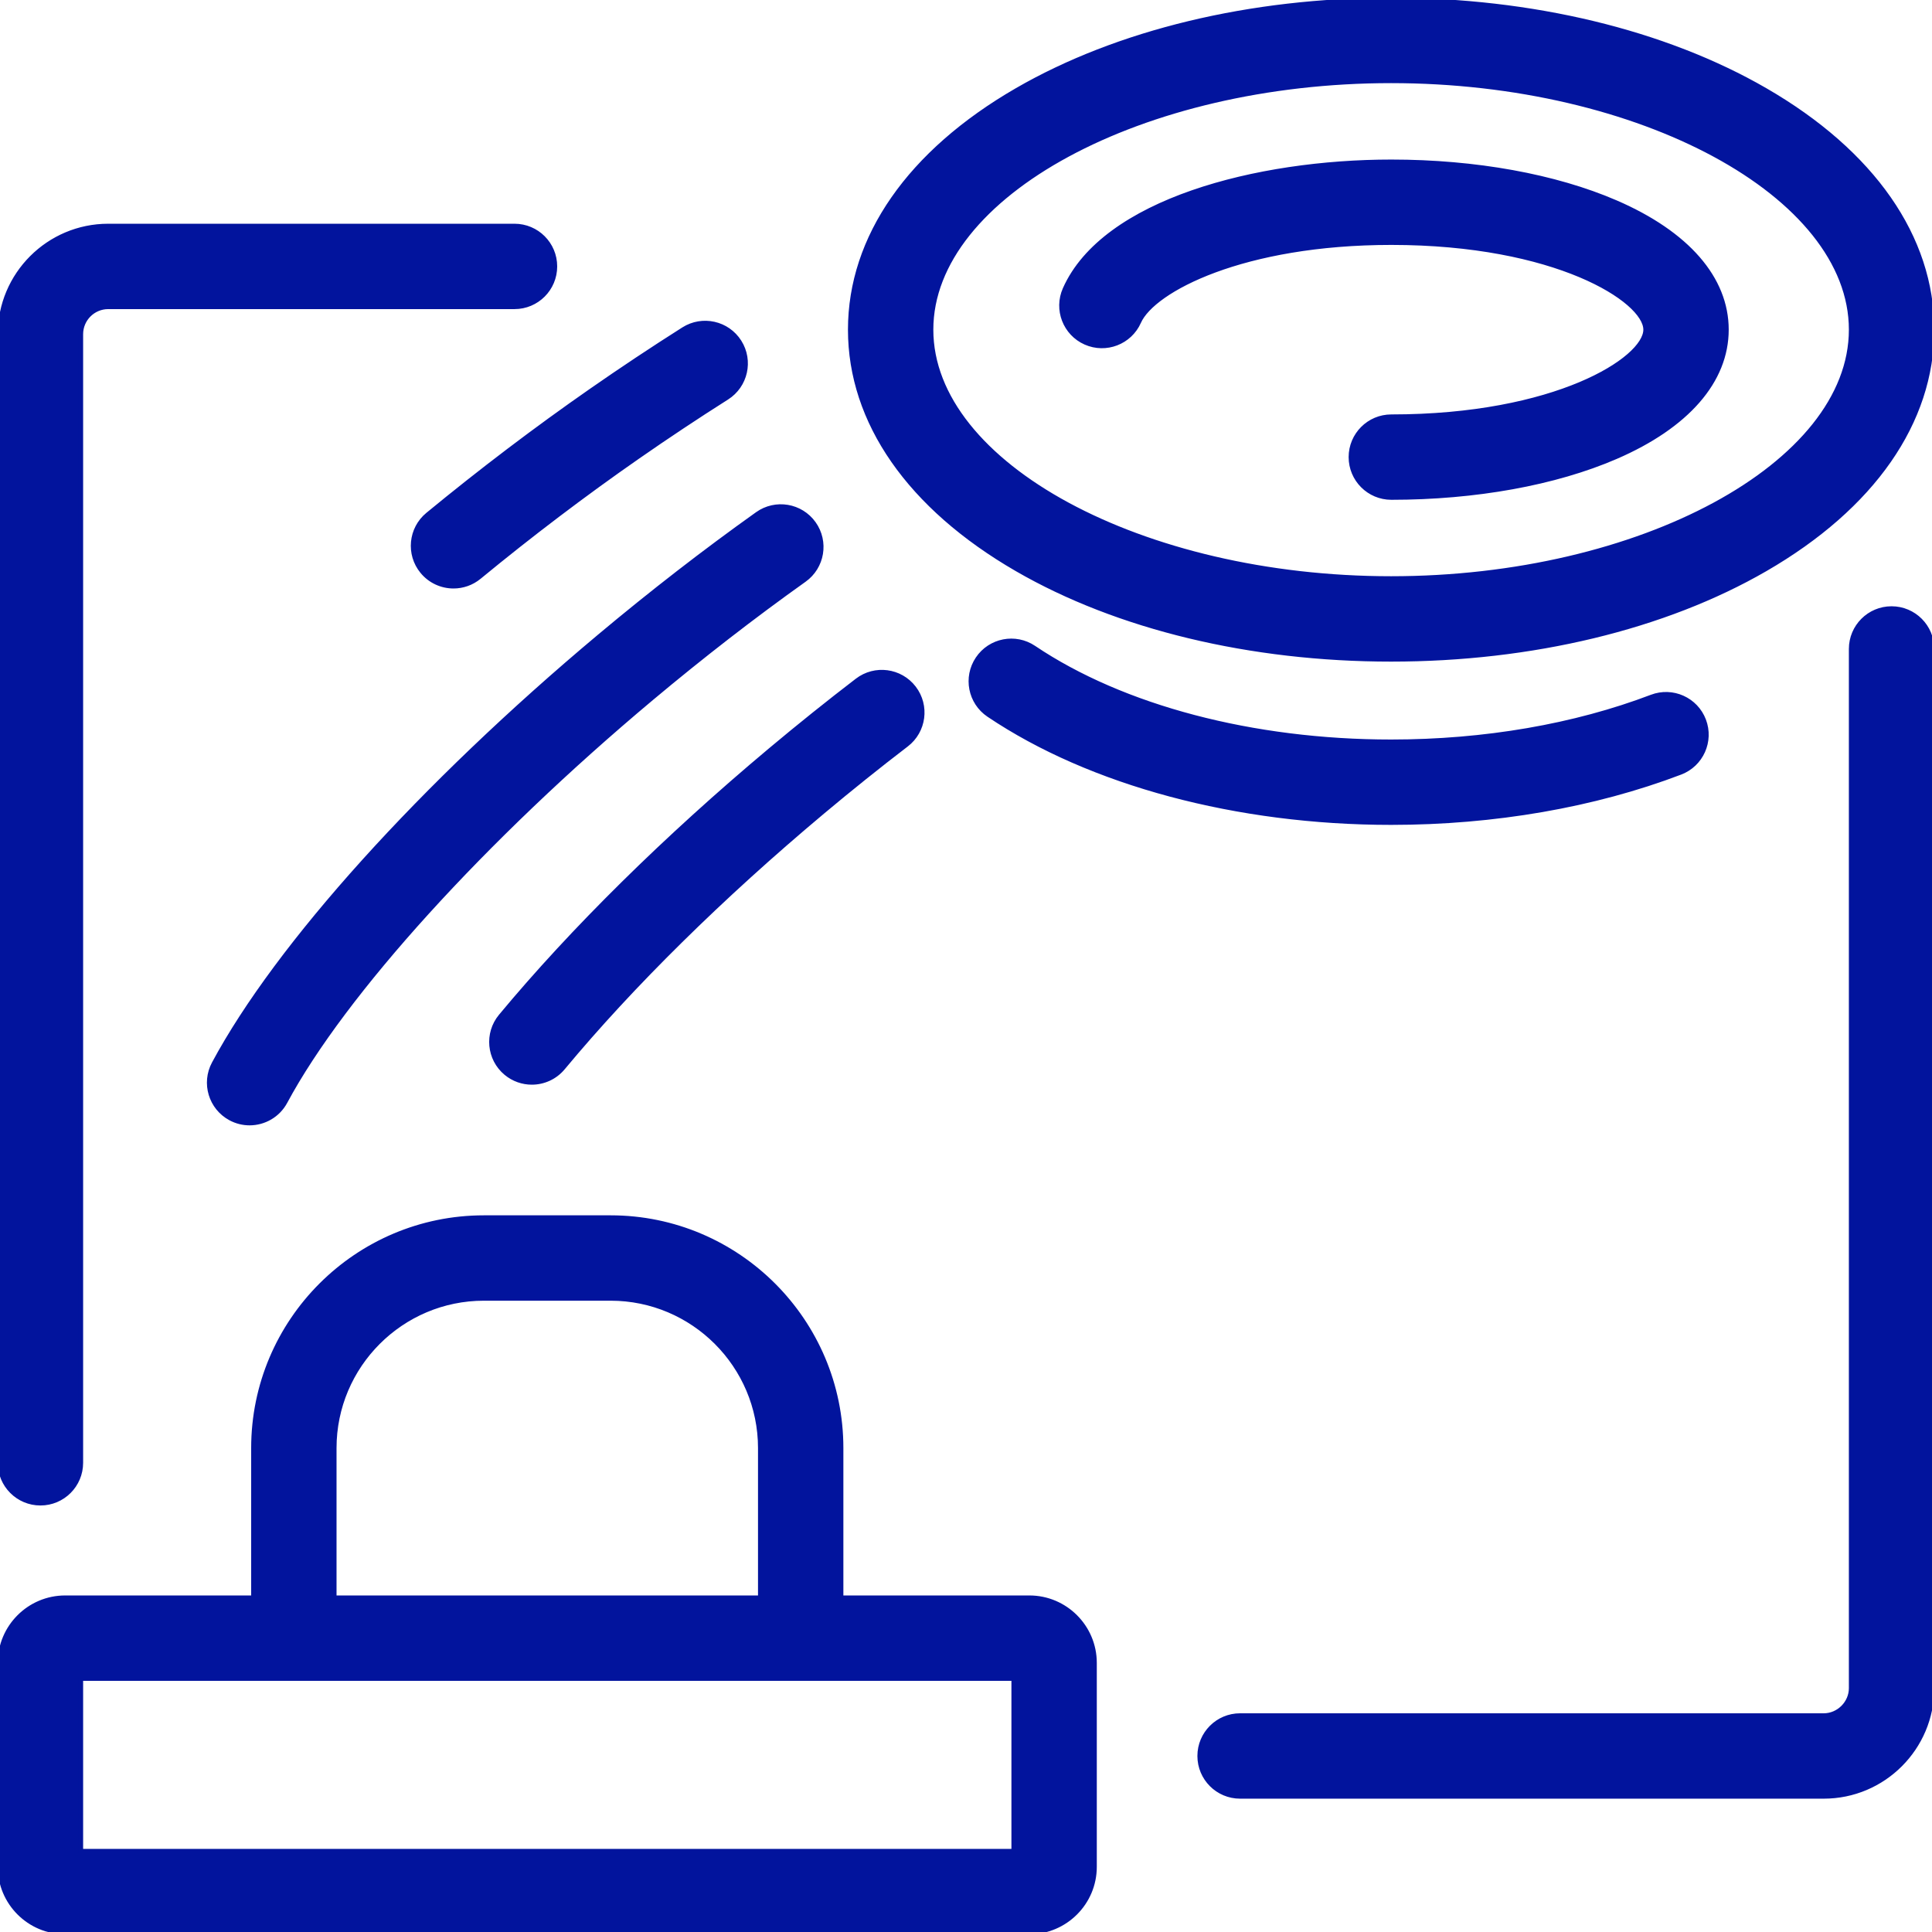
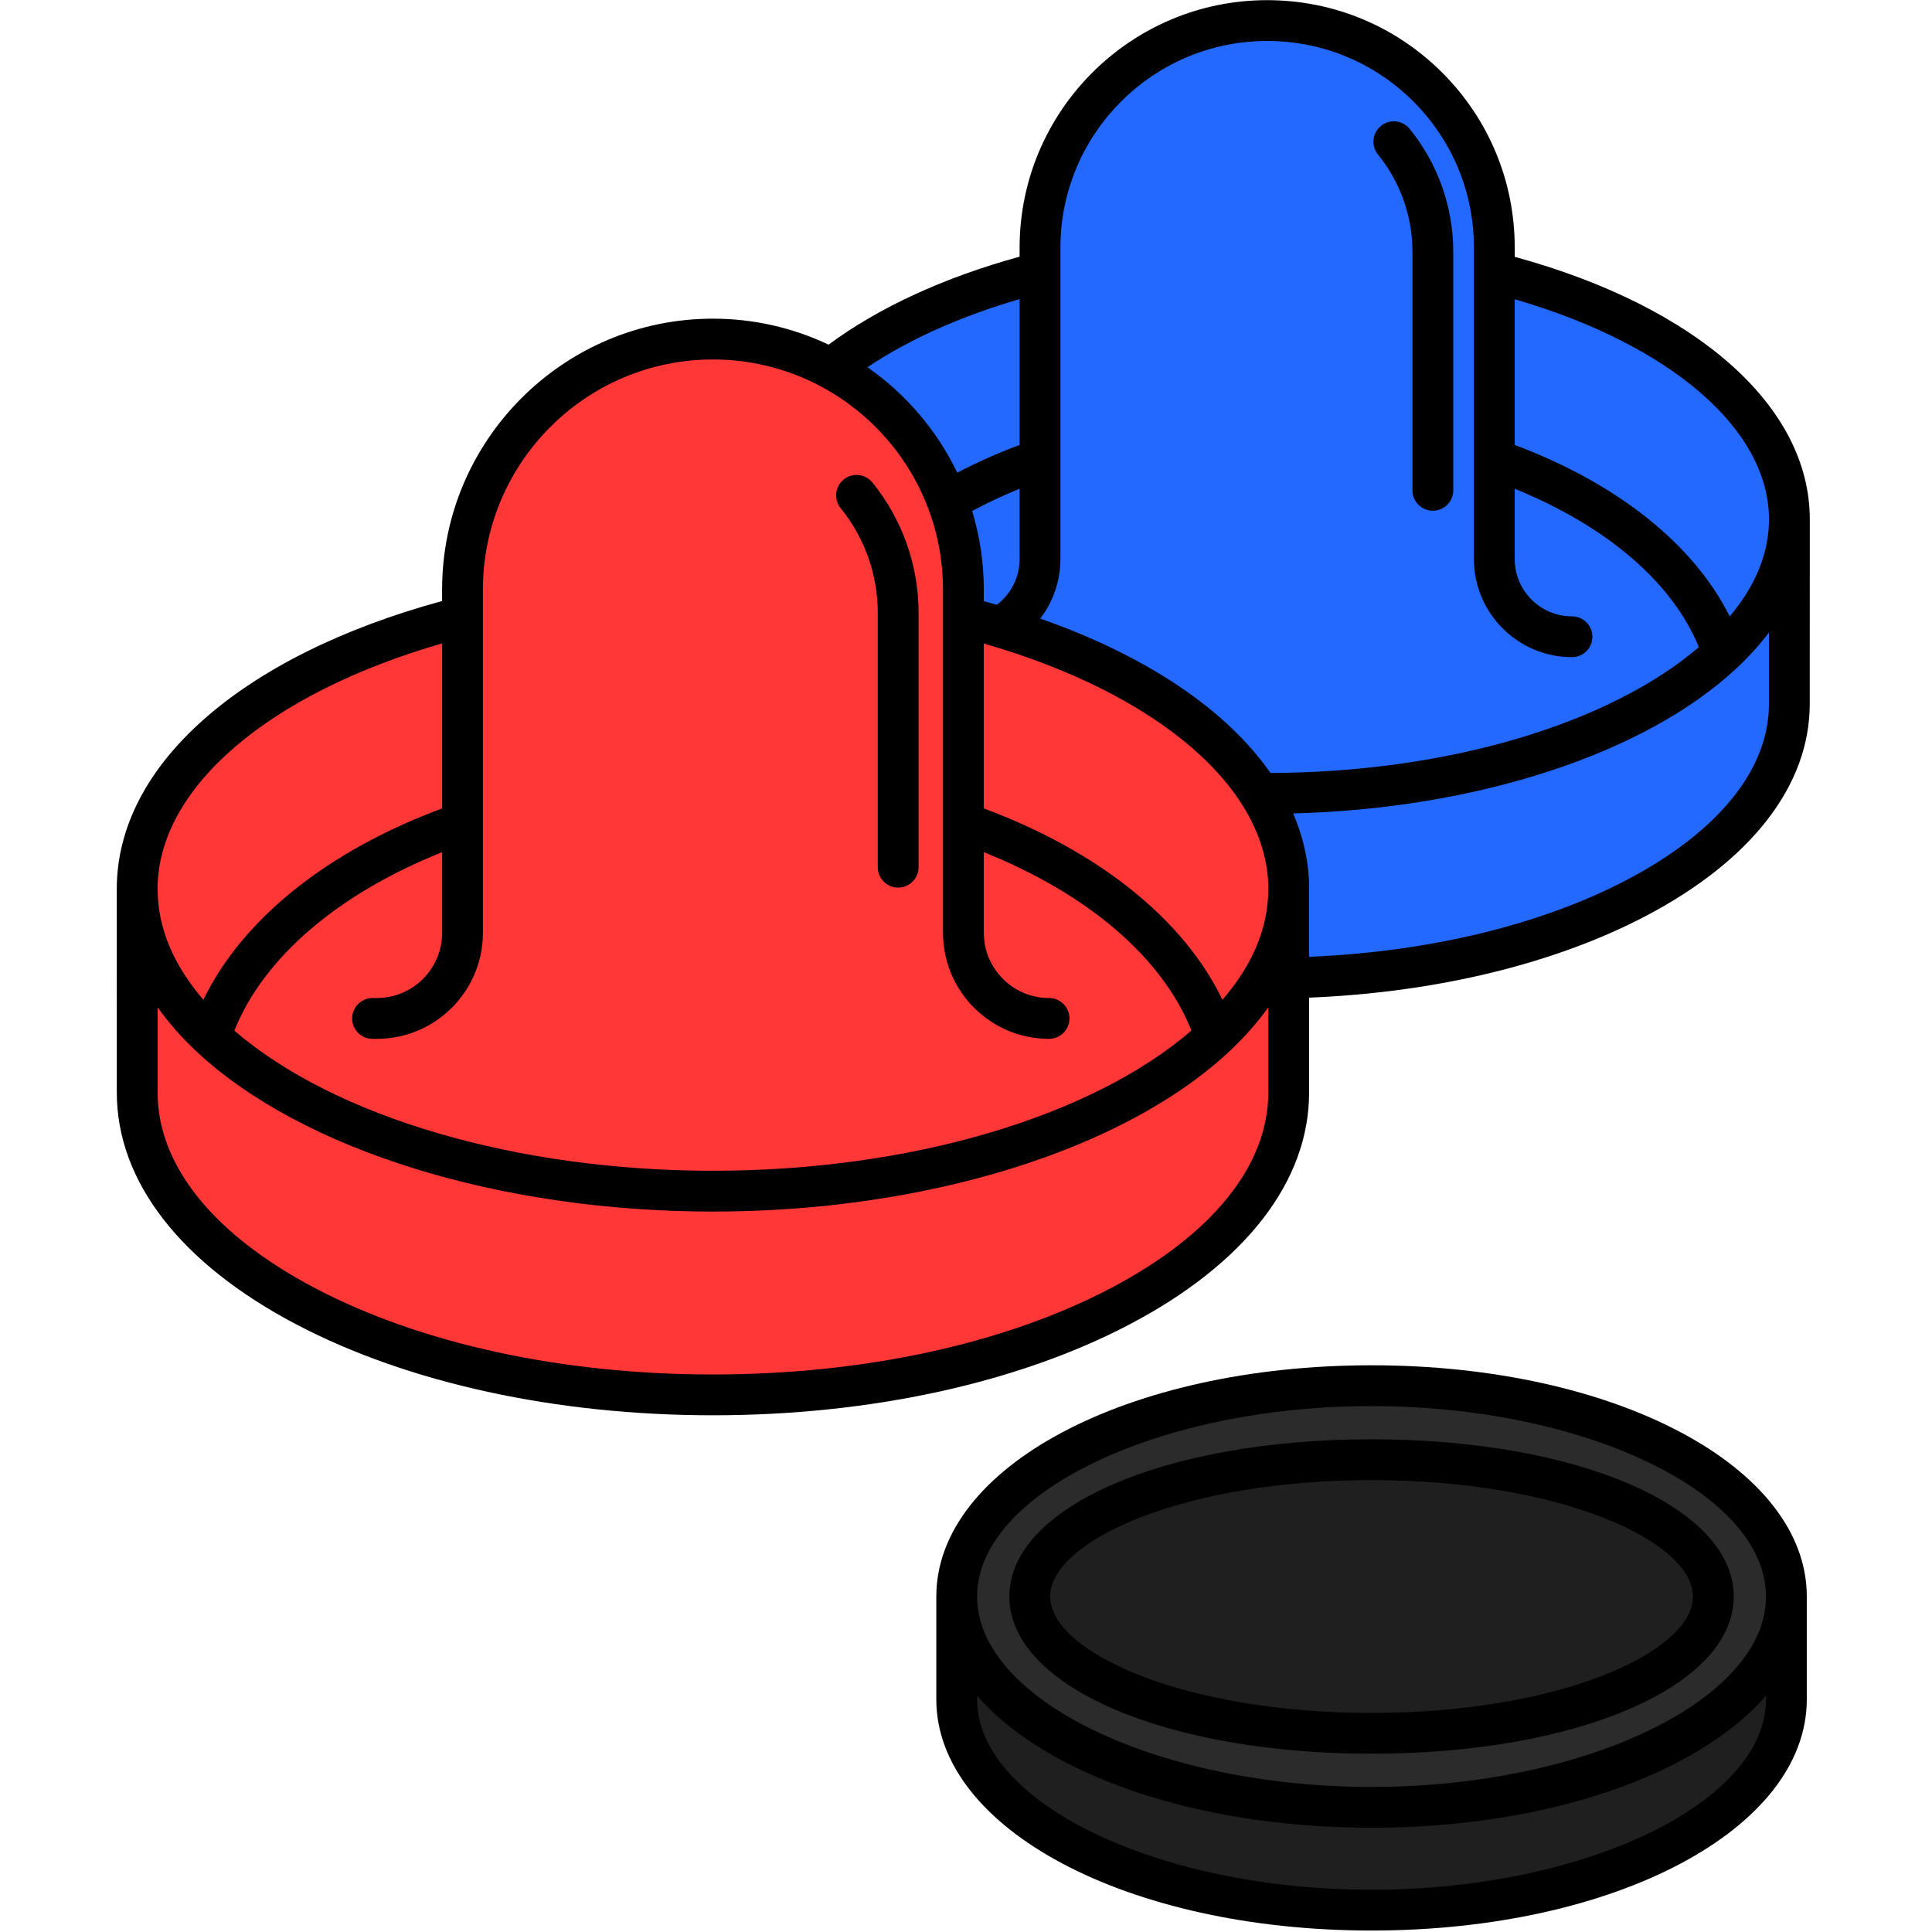
- <svg xmlns="http://www.w3.org/2000/svg" fill="#02149d" height="800px" width="800px" version="1.1" id="Capa_1" viewBox="0 0 429.986 429.986" xml:space="preserve" stroke="#02149d">
-   <g id="SVGRepo_bgCarrier" stroke-width="0" />
-   <g id="SVGRepo_tracerCarrier" stroke-linecap="round" stroke-linejoin="round" />
-   <g id="SVGRepo_iconCarrier">
-     <path id="XMLID_158_" d="M379.198,160.309c1.769,4.646-0.564,9.845-5.209,11.613c-19.187,7.304-41.45,11.164-64.384,11.164 c-34.264,0-66.907-8.745-89.56-23.991c-4.124-2.776-5.216-8.369-2.441-12.492c2.775-4.124,8.367-5.218,12.492-2.44 c19.757,13.297,48.736,20.924,79.509,20.924c20.769,0,40.818-3.453,57.981-9.986C372.23,153.332,377.43,155.663,379.198,160.309z M189.222,73.372c0-20.544,13.183-39.477,37.119-53.311C248.726,7.125,278.296,0,309.604,0c31.307,0,60.877,7.125,83.262,20.062 c23.937,13.835,37.12,32.768,37.12,53.311c0,20.544-13.183,39.478-37.12,53.312c-22.385,12.938-51.955,20.063-83.262,20.063 c-31.309,0-60.878-7.125-83.263-20.063C202.405,112.85,189.222,93.916,189.222,73.372z M207.222,73.372 c0,30.016,46.885,55.374,102.382,55.374c55.497,0,102.382-25.358,102.382-55.374C411.986,43.357,365.101,18,309.604,18 C254.107,18,207.222,43.357,207.222,73.372z M190.786,151.443c-6.435,4.931-12.917,10.128-19.267,15.449 c-23.324,19.543-44.096,40.035-60.071,59.262c-3.176,3.823-2.652,9.498,1.17,12.674c1.681,1.397,3.72,2.078,5.747,2.078 c2.583,0,5.147-1.106,6.927-3.248c15.296-18.409,35.278-38.108,57.788-56.969c6.149-5.154,12.425-10.187,18.653-14.957 c3.946-3.023,4.693-8.672,1.671-12.618C200.38,149.169,194.732,148.421,190.786,151.443z M241.589,76.224 c4.543,2.016,9.86-0.033,11.877-4.576c3.156-7.113,23.196-17.638,56.187-17.638c36.615,0,56.588,12.791,56.588,19.362 c0,6.572-19.974,19.363-56.588,19.363c-4.971,0-9,4.029-9,9s4.029,9,9,9c18.721,0,36.46-3.213,49.951-9.047 c15.888-6.87,24.638-16.927,24.638-28.316c0-11.389-8.75-21.445-24.638-28.315c-13.491-5.834-31.23-9.047-49.951-9.047 c-29.898,0-63.954,8.762-72.64,28.337C234.997,68.891,237.046,74.208,241.589,76.224z M9,334.561c4.971,0,9-4.029,9-9V74.38 c0-3.355,2.729-6.086,6.084-6.086h90.424c4.971,0,9-4.029,9-9s-4.029-9-9-9H24.084C10.804,50.294,0,61.099,0,74.38v251.181 C0,330.531,4.029,334.561,9,334.561z M243.603,370.093v45.387c0,7.999-6.508,14.507-14.508,14.507H14.506 C6.507,429.986,0,423.479,0,415.479v-45.387c0-8,6.507-14.508,14.506-14.508H56.4v-33.301c0-28.287,23.013-51.3,51.3-51.3h28.202 c28.287,0,51.3,23.013,51.3,51.3v33.301h41.893C237.094,355.585,243.603,362.093,243.603,370.093z M74.4,355.585h94.802v-33.301 c0-18.361-14.938-33.3-33.3-33.3H107.7c-18.361,0-33.3,14.938-33.3,33.3V355.585z M225.603,373.585H18v38.401h207.603V373.585z M47.624,236.698c-2.351,4.38-0.706,9.836,3.673,12.187c1.354,0.728,2.812,1.072,4.249,1.072c3.208,0,6.314-1.721,7.938-4.745 c12.937-24.102,44.161-58.504,81.487-89.78c11.255-9.43,22.706-18.301,34.033-26.368c4.048-2.884,4.993-8.503,2.11-12.552 c-2.884-4.05-8.503-4.993-12.552-2.11c-11.709,8.34-23.536,17.502-35.151,27.233C93.854,174.78,61.784,210.318,47.624,236.698z M420.986,135.432c-4.971,0-9,4.029-9,9v231.292c0,3.3-2.788,6.087-6.087,6.087H275.993c-4.971,0-9,4.029-9,9s4.029,9,9,9h129.907 c13.282,0,24.087-10.806,24.087-24.087V144.432C429.986,139.461,425.957,135.432,420.986,135.432z M93.981,127.194 c1.78,2.162,4.356,3.28,6.954,3.28c2.013,0,4.039-0.672,5.714-2.051c11.475-9.444,23.318-18.426,35.2-26.694 c6.57-4.572,13.27-9.024,19.916-13.233c4.199-2.66,5.447-8.22,2.787-12.419s-8.219-5.446-12.419-2.788 c-6.864,4.349-13.784,8.946-20.565,13.666c-12.277,8.544-24.509,17.82-36.356,27.57C91.373,117.684,90.822,123.355,93.981,127.194z" />
+ <svg xmlns="http://www.w3.org/2000/svg" xmlns:ns1="https://sketch.io/dtd/" version="1.1" ns1:metadata="eyJuYW1lIjoiRHJhd2luZy0xOC5za2V0Y2hwYWQiLCJzdXJmYWNlIjp7ImlzUGFpbnQiOnRydWUsIm1ldGhvZCI6ImZpbGwiLCJibGVuZCI6Im5vcm1hbCIsImVuYWJsZWQiOnRydWUsIm9wYWNpdHkiOjEsInR5cGUiOiJwYXR0ZXJuIiwicGF0dGVybiI6eyJ0eXBlIjoicGF0dGVybiIsInJlZmxlY3QiOiJuby1yZWZsZWN0IiwicmVwZWF0IjoicmVwZWF0Iiwic21vb3RoaW5nIjpmYWxzZSwic3JjIjoidHJhbnNwYXJlbnRMaWdodCIsInN4IjoxLCJzeSI6MSwieDAiOjAuNSwieDEiOjEsInkwIjowLjUsInkxIjoxfSwiaXNGaWxsIjp0cnVlfSwiY2xpcFBhdGgiOnsiZW5hYmxlZCI6dHJ1ZSwic3R5bGUiOnsic3Ryb2tlU3R5bGUiOiJibGFjayIsImxpbmVXaWR0aCI6MX19LCJkZXNjcmlwdGlvbiI6Ik1hZGUgd2l0aCBTa2V0Y2hwYWQiLCJtZXRhZGF0YSI6e30sImV4cG9ydERQSSI6NzIsImV4cG9ydEZvcm1hdCI6InBuZyIsImV4cG9ydFF1YWxpdHkiOjAuOTUsInVuaXRzIjoicHgiLCJ3aWR0aCI6MTIwMCwiaGVpZ2h0IjoxMjAwLCJwYWdlcyI6W3sid2lkdGgiOjEyMDAsImhlaWdodCI6MTIwMH1dLCJ1dWlkIjoiMmY1NjcyYjItOWVkNC00NDJkLWFiZmMtYzE0NjZjM2ZjNDVlIn0=" width="1200" height="1200" viewBox="0 0 1200 1200">
+   <path style="fill: #1f1f1f; mix-blend-mode: source-over; fill-opacity: 1;" ns1:tool="path" d="M0.01 0 C0.01 66 -5.99 164 282.01 160 570.01 156 516.01 0 516.01 0 " transform="matrix(1,0,0,1,593.9904,1015)" />
+   <path style="fill: #2b2b2b; mix-blend-mode: source-over; fill-opacity: 1;" ns1:tool="path" d="M0.46 131.12 C7.12 147.45 20.46 179.12 20.46 180.12 20.46 181.12 62.46 211.12 62.46 211.12 62.46 211.12 115.46 237.12 115.46 237.12 115.46 237.12 184.46 249.12 184.46 249.12 184.46 249.12 255.46 256.12 255.46 256.12 255.46 256.12 300.46 251.12 300.46 251.12 322.46 247.78 366.46 241.12 366.46 241.12 L421.46 227.12 493.46 185.12 518.46 139.12 512.46 104.12 C478.46 52.45 443.46 -2.88 251.46 0.12 59.46 3.12 -6.21 114.78 0.46 131.12 z" transform="matrix(1,0,0,1,595.5441,863.8832)" />
+   <path style="fill: #1f1f1f; mix-blend-mode: source-over; fill-opacity: 1;" ns1:tool="path" d="M0.77 77.86 C-14.23 149.86 194.77 177.86 251.77 170.86 308.77 163.86 427.77 120.86 425.77 83.86 423.77 46.86 327.77 -11.14 201.77 1.86 75.77 14.86 15.77 5.86 0.77 77.86 z" transform="matrix(1,0,0,1,640.2319,909.137)" />
+   <path style="fill: #2469ff; mix-blend-mode: source-over; fill-opacity: 1;" ns1:tool="path" d="M0 572.04 C247 642.04 550 580.04 597 441.04 L586 272.04 C586 272.04 518 166.04 418 161.04 418 161.04 410 3.04 269 0.04 128 -2.96 129 157.04 129 157.04 129 157.04 8 214.04 8 214.04 " transform="matrix(1,0,0,1,516,10.95833)" />
+   <path style="fill: #ff3737; mix-blend-mode: source-over; fill-opacity: 1;" ns1:tool="path" d="M2.16 355 C-0.84 504 0.16 489 0.16 489 0.16 489 40.16 662 362.16 658 684.16 654 712.16 488 714.16 481 716.16 474 729.16 380.67 714.16 323 699.16 265.33 614.16 180 518.16 172 518.16 172 514.16 0 346.16 0 178.16 0 202.16 179 202.16 179 202.16 179 5.16 206 2.16 355 z" transform="matrix(1,0,0,1,85.84,209)" />
+   <g style="mix-blend-mode: source-over;" ns1:tool="clipart" transform="matrix(3.168037,0,0,3.168037,-1.177442,0.1013282)">
+     <g ns1:uid="1">
+       <path d="M172.465,120.064v49.924c0,2.209,1.791,4,4,4s4-1.791,4-4v-49.924c0-9.269-3.217-18.325-9.058-25.503   c-1.395-1.711-3.914-1.971-5.627-0.577c-1.713,1.395-1.972,3.914-0.578,5.628C169.885,105.366,172.465,112.63,172.465,120.064z" ns1:uid="2" />
+       <path d="M277.296,49.295v46.804c0,2.209,1.791,4,4,4s4-1.791,4-4V49.295c0-8.747-3.036-17.294-8.549-24.066   c-1.394-1.712-3.913-1.97-5.627-0.577c-1.713,1.396-1.971,3.914-0.577,5.628C274.898,35.629,277.296,42.382,277.296,49.295z" ns1:uid="3" />
+       <path d="M355.195,101.771c0-22.113-22.081-41.66-57.85-51.451V48.53c0-12.967-5.047-25.154-14.213-34.32   C273.956,5.047,261.765,0,248.804,0c-26.759,0-48.53,21.771-48.53,48.53v1.761c-14.805,4.068-27.649,9.983-37.45,17.25   c-6.88-3.263-14.566-5.096-22.673-5.096c-29.28,0-53.102,23.821-53.102,53.102v2.257c-39.428,10.751-63.781,32.206-63.781,56.439   c0,0.06,0.005,39.943,0.005,39.943c0,17.388,12.501,33.527,35.202,45.444c21.883,11.488,50.889,17.815,81.676,17.815   s59.793-6.327,81.676-17.815c22.7-11.917,35.202-28.057,35.202-45.444v-18.62c24.894-1.014,48.094-6.603,66.031-16.021   c20.716-10.877,32.125-25.632,32.125-41.546C355.185,138,355.195,102.046,355.195,101.771z M347.195,101.771h-0.01v0.796   c-0.207,6.326-2.793,12.445-7.692,18.255c-6.985-14.063-21.923-26.033-42.148-33.62V58.637   C327.797,67.488,347.195,84.115,347.195,101.771z M208.275,48.53c0-22.349,18.182-40.53,40.53-40.53   c10.826,0,21.009,4.216,28.672,11.868c7.653,7.653,11.868,17.832,11.868,28.662v61.05c0,10.604,8.626,19.23,19.23,19.23   c2.209,0,4-1.791,4-4s-1.791-4-4-4c-6.192,0-11.23-5.038-11.23-11.23V95.79c18.084,7.359,30.965,18.422,36.101,31.06   c-17.757,15.174-49.545,24.552-83.99,24.666c-8.614-12.371-24.24-22.959-45.135-30.266c2.518-3.3,3.954-7.381,3.954-11.669V48.53z    M249.03,174.243v0.194c-0.051,7.489-3.072,14.718-8.987,21.554c-7.562-15.718-24.179-29.109-46.789-37.532v-32.323   c34.056,9.776,55.782,28.351,55.782,48.108H249.03z M195.806,118.544c-0.845-0.244-1.693-0.485-2.553-0.719v-2.279   c0-5.352-0.804-10.518-2.283-15.394c2.936-1.578,6.045-3.036,9.304-4.362v13.789C200.275,113.129,198.594,116.438,195.806,118.544z    M200.275,58.61v28.591c-4.298,1.607-8.385,3.429-12.222,5.441c-3.995-8.321-10.101-15.438-17.611-20.674   C178.564,66.524,188.709,61.978,200.275,58.61z M95.051,115.547c0-24.869,20.232-45.102,45.102-45.102s45.102,20.232,45.102,45.102   v67.303c0,11.464,9.327,20.791,20.791,20.791c2.209,0,4-1.791,4-4s-1.791-4-4-4c-7.053,0-12.791-5.738-12.791-12.791v-15.811   c20.474,8.209,35.027,20.696,40.708,34.983c-19.735,17.003-55.316,27.483-93.792,27.483c-38.518,0-74.126-10.481-93.854-27.476   c5.745-14.331,20.306-26.819,40.735-34.985v15.807c0,7.053-5.738,12.791-12.791,12.791h-0.847c-2.209,0-4,1.791-4,4s1.791,4,4,4   h0.847c11.464,0,20.791-9.327,20.791-20.791V115.547z M87.051,126.115v32.353c-22.563,8.377-39.186,21.762-46.802,37.516   c-5.91-6.868-8.927-14.1-8.974-21.563v-0.177h-0.005C31.269,154.502,52.993,135.92,87.051,126.115z M218.109,252.548   c-20.757,10.897-48.442,16.898-77.957,16.898s-57.2-6.001-77.957-16.898c-19.939-10.468-30.92-24.092-30.92-38.361v-16.722   c2.134,2.981,4.669,5.877,7.621,8.654c20.701,19.359,59.507,31.386,101.274,31.386c41.725,0,80.505-12.026,101.204-31.384   c2.966-2.77,5.514-5.664,7.657-8.649v16.715C249.03,228.456,238.049,242.08,218.109,252.548z M319.342,172.463   c-16.832,8.839-38.715,14.103-62.312,15.1v-13.124c0-0.065,0.006-0.13,0.006-0.195c0-5.08-1.086-10.034-3.137-14.796   c35.985-0.928,68.975-11.663,86.965-28.492c2.402-2.242,4.507-4.577,6.321-6.981V138   C347.185,150.797,337.297,163.036,319.342,172.463z" ns1:uid="4" />
+       <path d="M269.275,267.642c-47.851,0-85.333,19.913-85.333,45.335v20.152c0,25.422,37.483,45.335,85.333,45.335   s85.333-19.913,85.333-45.335v-20.152C354.608,287.555,317.125,267.642,269.275,267.642z M346.608,333.129   c0,20.237-35.415,37.335-77.333,37.335s-77.333-17.098-77.333-37.335v-0.679c13.481,15.414,42.682,25.861,77.333,25.861   s63.853-10.446,77.333-25.861V333.129z M269.275,350.311c-41.919,0-77.333-17.097-77.333-37.334s35.415-37.335,77.333-37.335   s77.333,17.098,77.333,37.335S311.194,350.311,269.275,350.311z" ns1:uid="5" />
+       <path d="M269.275,282.153c-40.483,0-71.012,13.251-71.012,30.823c0,17.571,30.528,30.822,71.012,30.822   s71.012-13.251,71.012-30.822C340.286,295.404,309.758,282.153,269.275,282.153z M269.275,335.799   c-37.134,0-63.012-12.027-63.012-22.822s25.878-22.823,63.012-22.823s63.012,12.028,63.012,22.823S306.408,335.799,269.275,335.799   z" ns1:uid="6" />
+     </g>
  </g>
+   <path style="fill: #7f7f7f; mix-blend-mode: source-over; fill-opacity: 1;" ns1:tool="path" d="M0 0 L0.01 0.01 " transform="matrix(1,0,0,1,790,924)" />
</svg>
